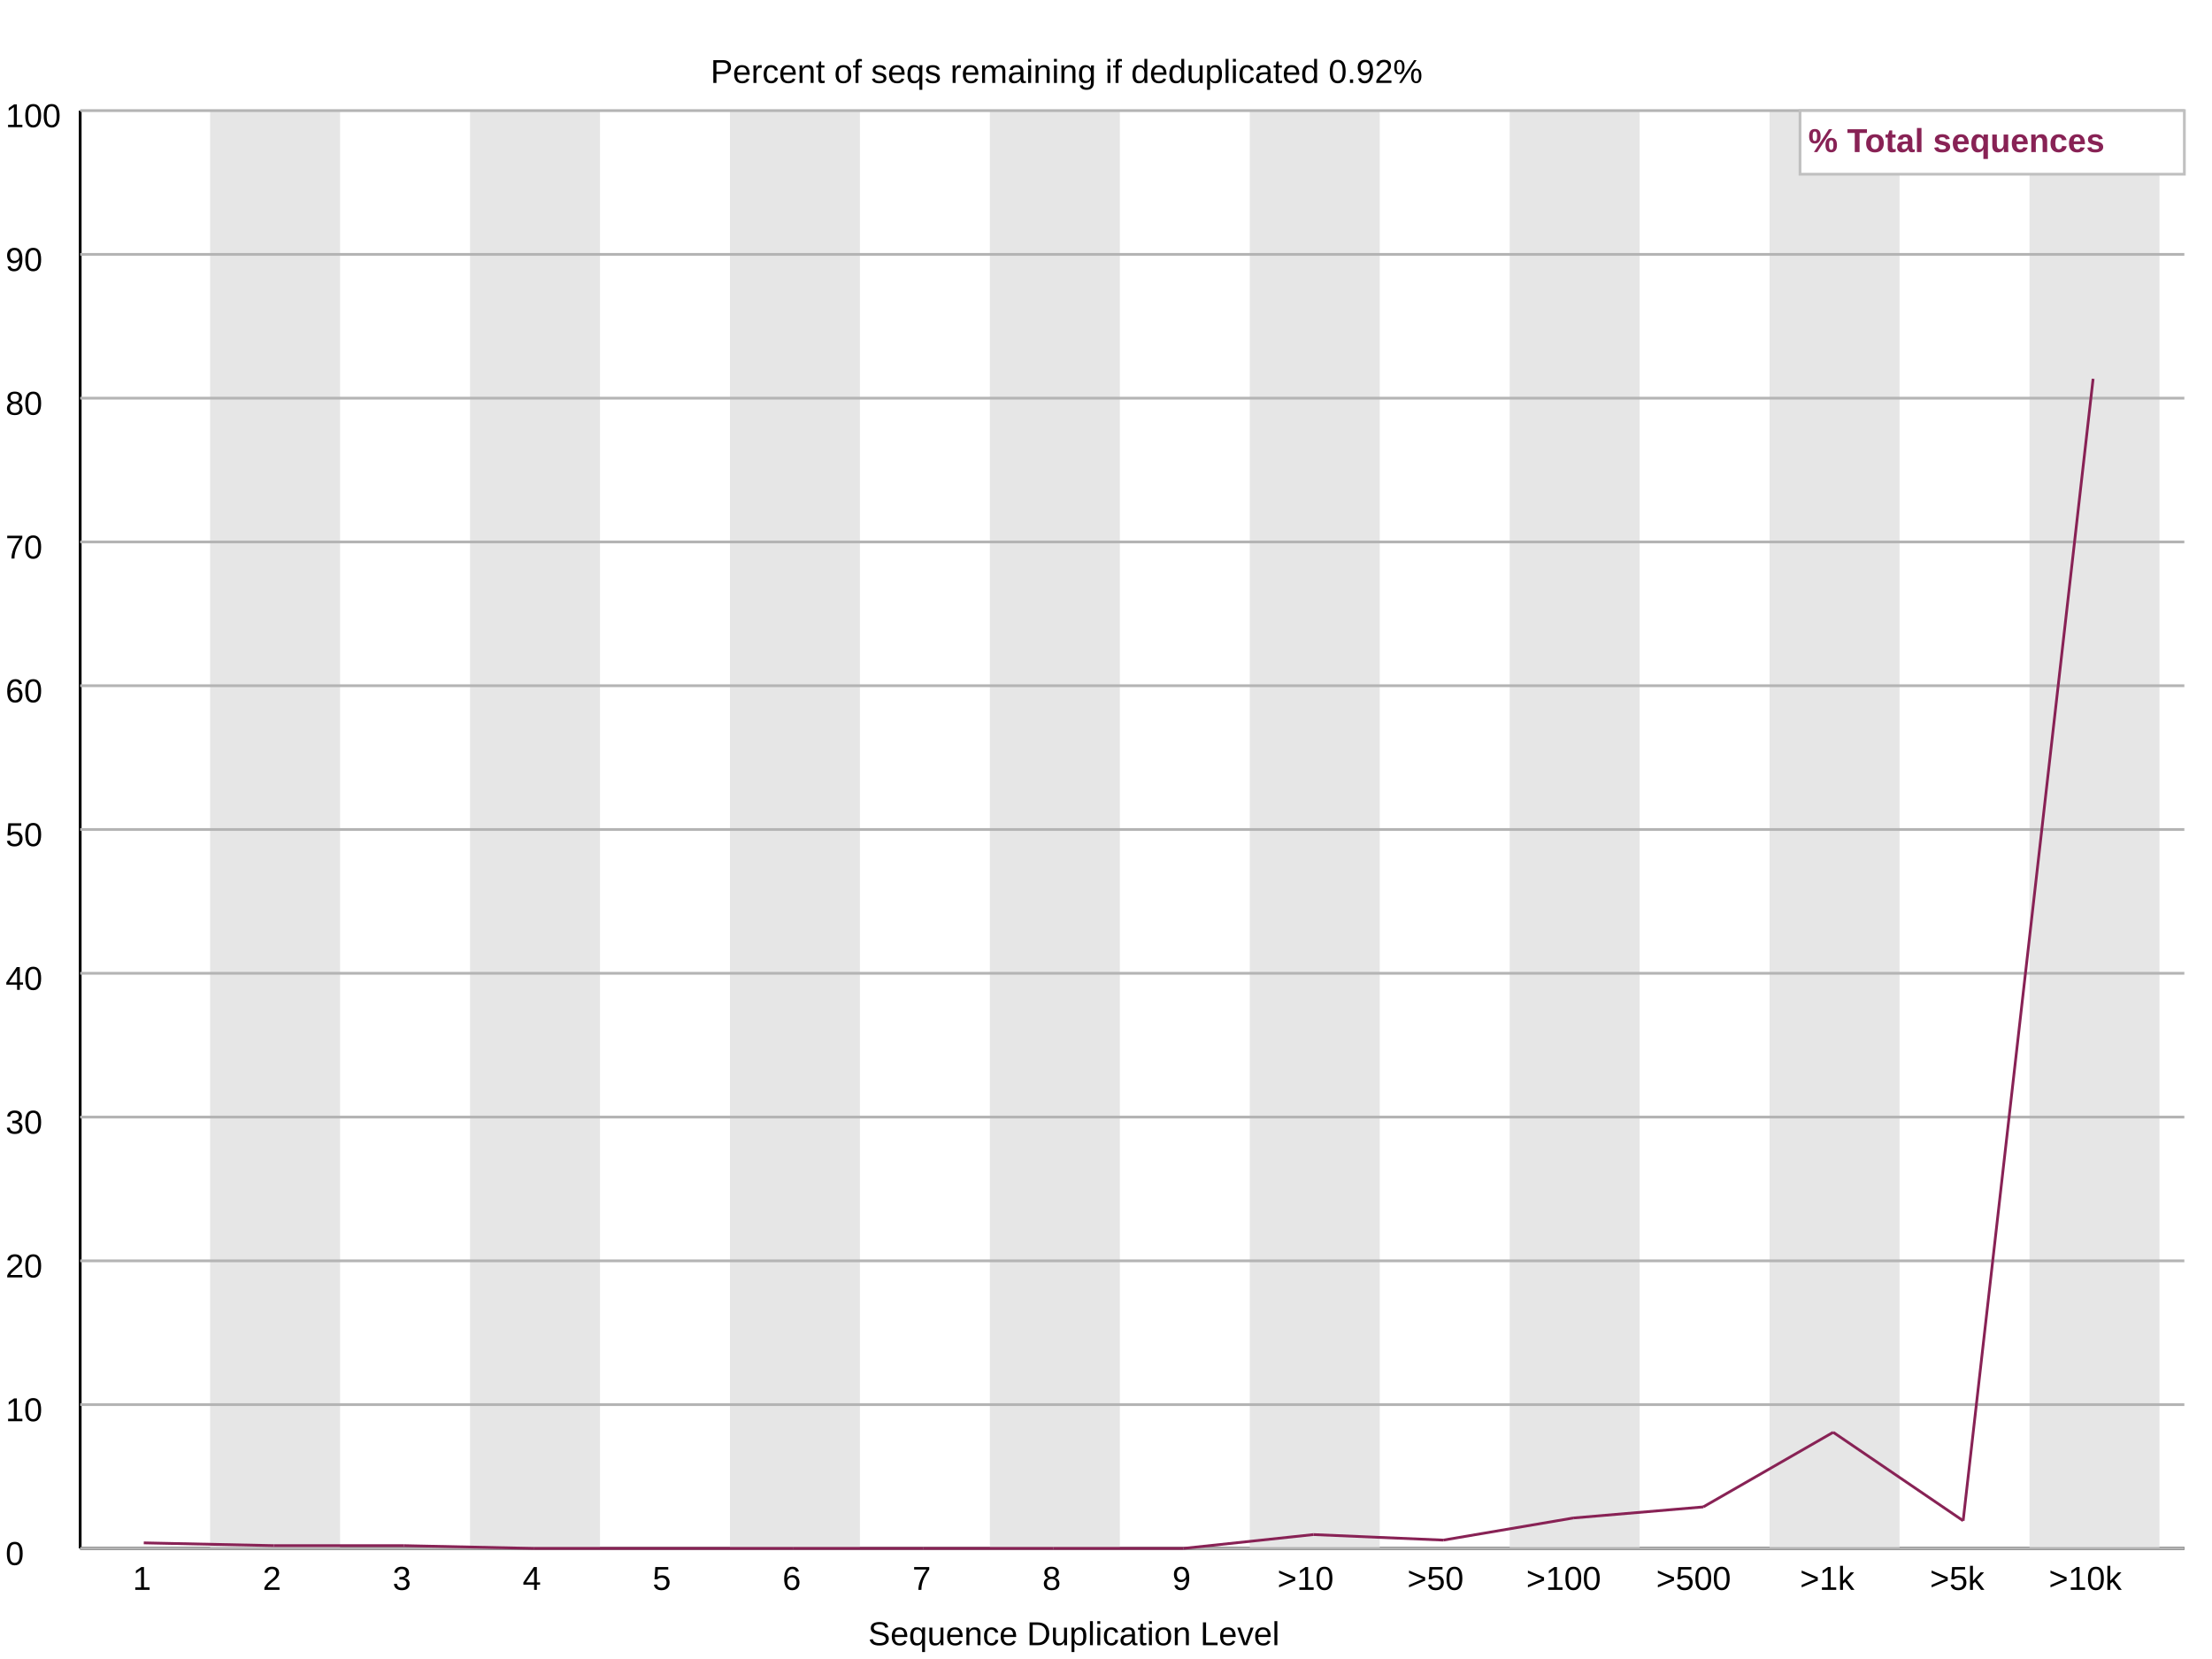
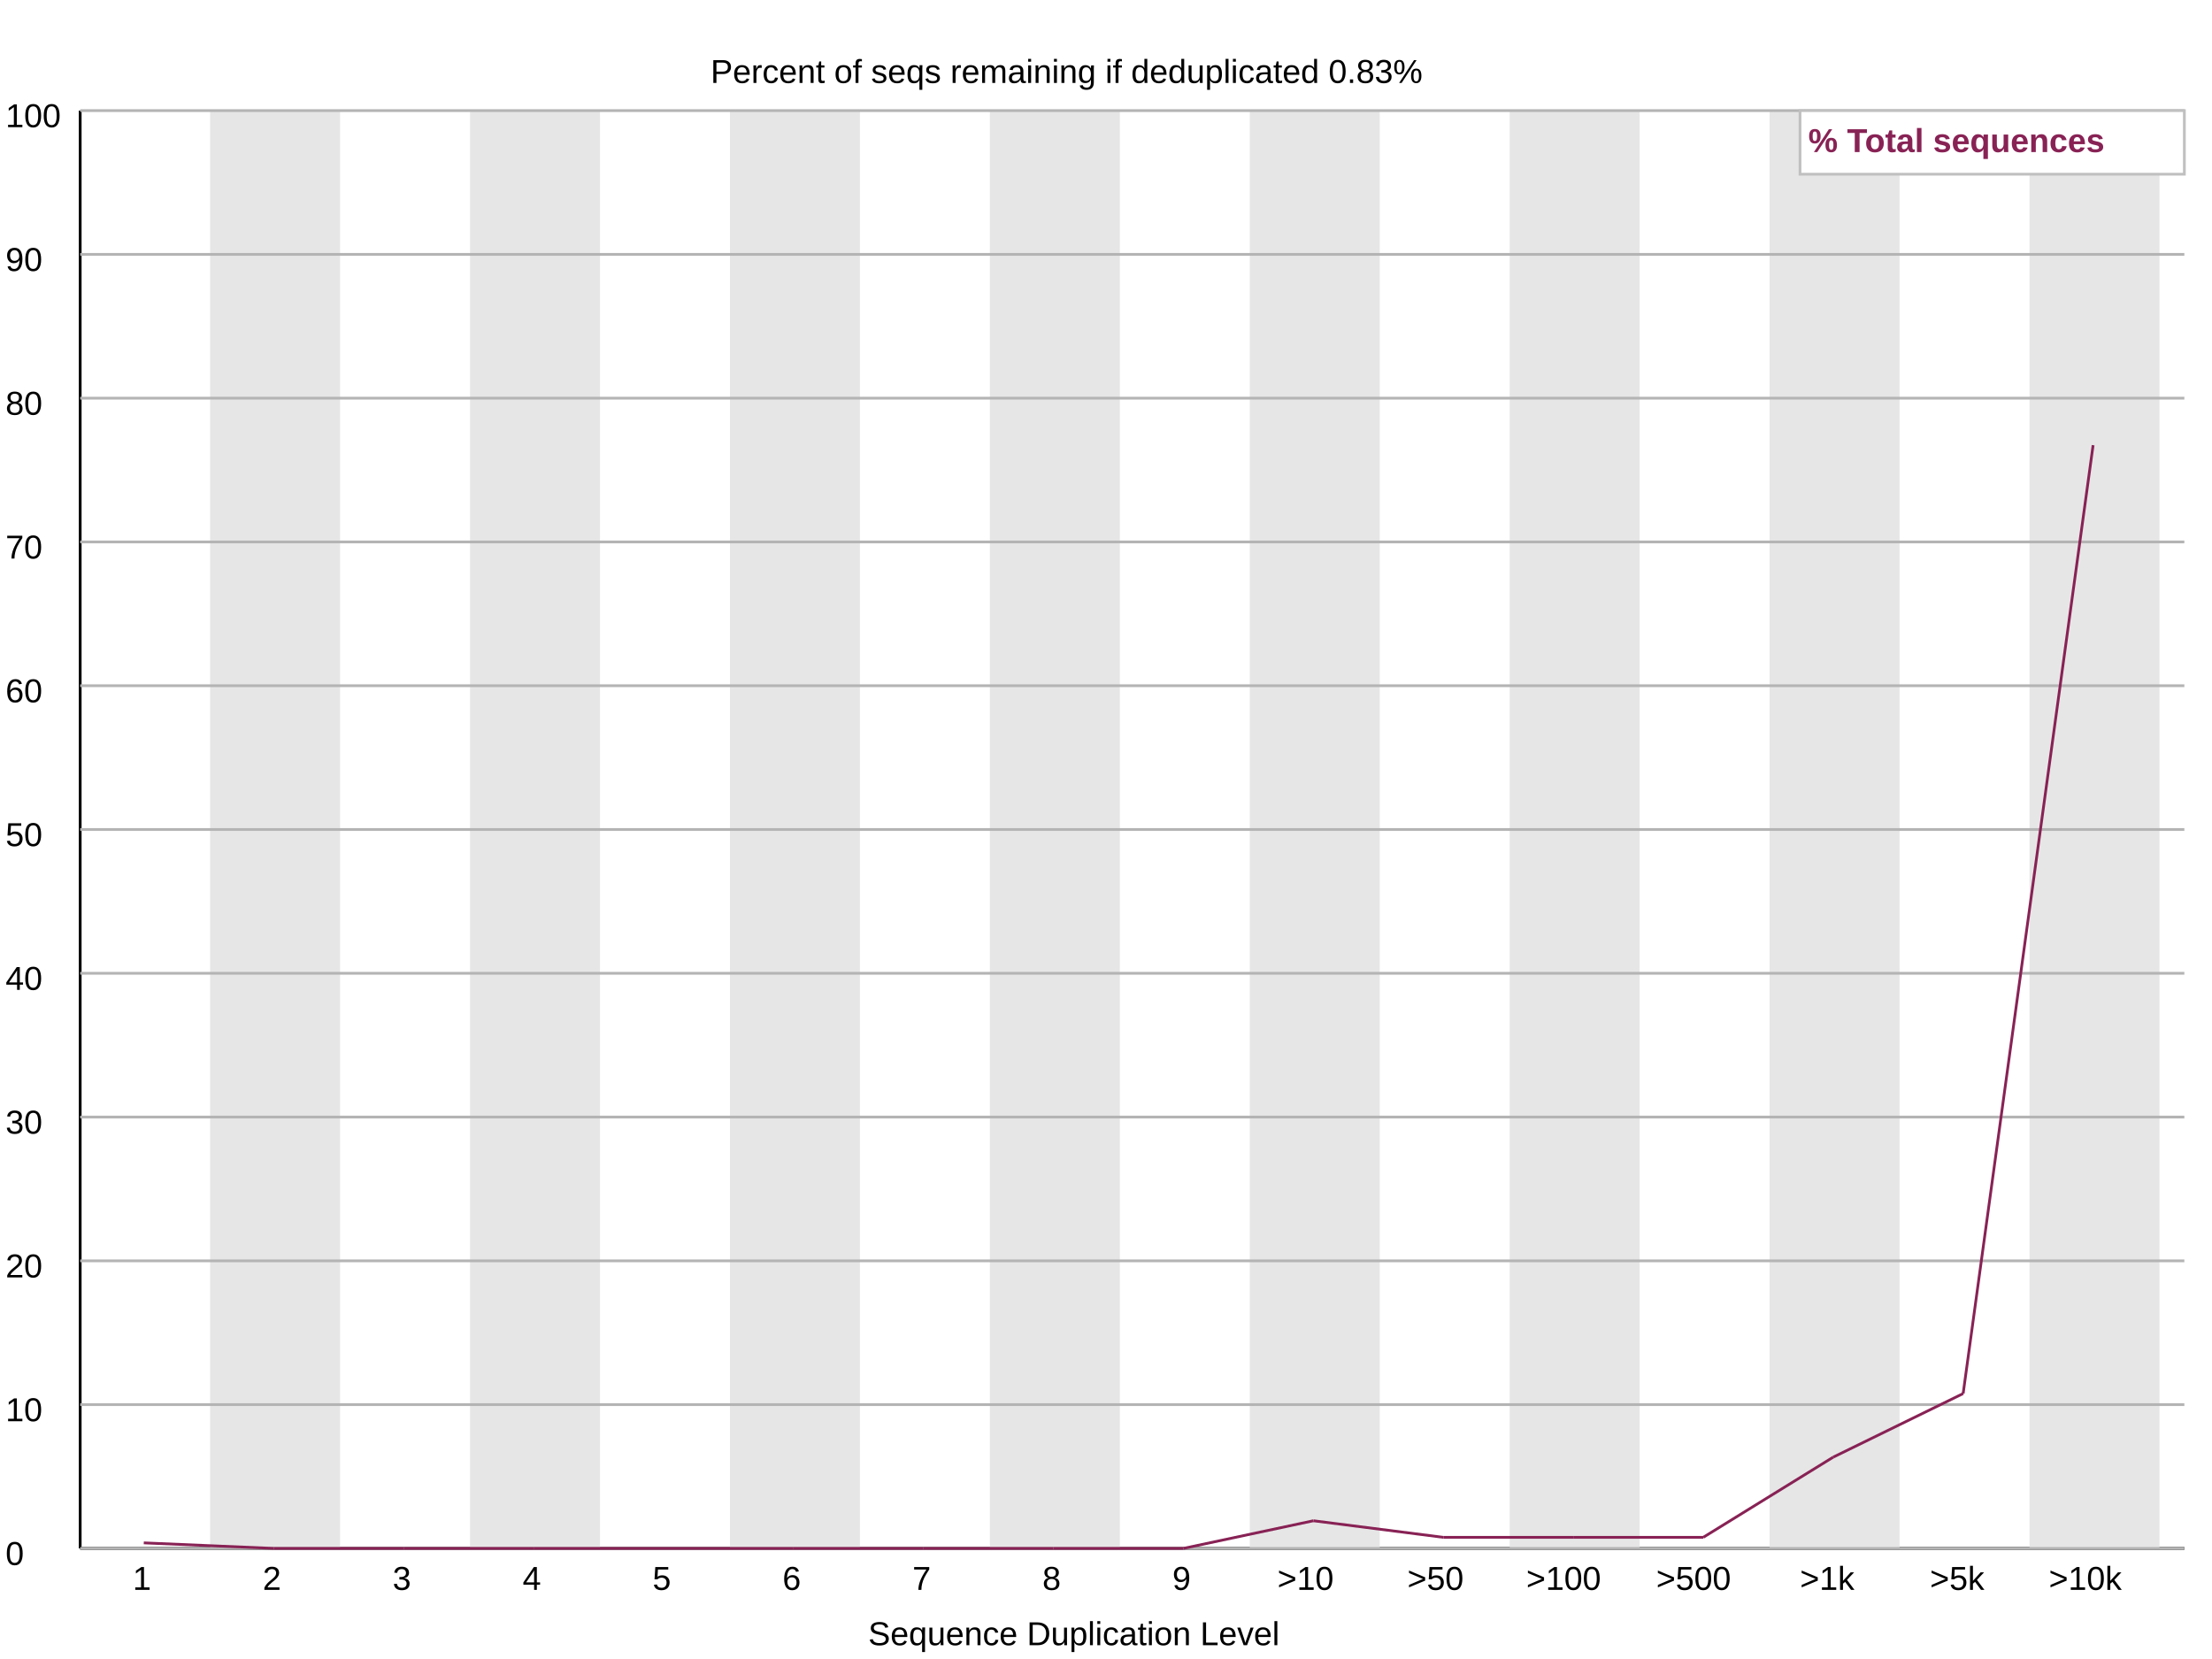
<svg xmlns="http://www.w3.org/2000/svg" width="800" height="600" version="1.1">
  <rect width="800" height="600" x="0" y="0" style="fill:rgb(238,238,238);stroke:none" />
  <rect width="800" height="600" x="0" y="0" style="fill:rgb(255,255,255);stroke:none" />
  <text x="2" y="566" fill="rgb(0,0,0)" font-family="Arial" font-size="12">0</text>
  <text x="2" y="514" fill="rgb(0,0,0)" font-family="Arial" font-size="12">10</text>
  <text x="2" y="462" fill="rgb(0,0,0)" font-family="Arial" font-size="12">20</text>
  <text x="2" y="410" fill="rgb(0,0,0)" font-family="Arial" font-size="12">30</text>
  <text x="2" y="358" fill="rgb(0,0,0)" font-family="Arial" font-size="12">40</text>
  <text x="2" y="306" fill="rgb(0,0,0)" font-family="Arial" font-size="12">50</text>
  <text x="2" y="254" fill="rgb(0,0,0)" font-family="Arial" font-size="12">60</text>
  <text x="2" y="202" fill="rgb(0,0,0)" font-family="Arial" font-size="12">70</text>
  <text x="2" y="150" fill="rgb(0,0,0)" font-family="Arial" font-size="12">80</text>
  <text x="2" y="98" fill="rgb(0,0,0)" font-family="Arial" font-size="12">90</text>
  <text x="2" y="46" fill="rgb(0,0,0)" font-family="Arial" font-size="12">100</text>
-   <text x="257" y="30" fill="rgb(0,0,0)" font-family="Arial" font-size="12">Percent of seqs remaining if deduplicated 0.92%</text>
+   <text x="257" y="30" fill="rgb(0,0,0)" font-family="Arial" font-size="12">Percent of seqs remaining if deduplicated 0.83%</text>
  <line x1="29" y1="560" x2="790" y2="560" stroke="rgb(0,0,0)" stroke-width="1" />
  <line x1="29" y1="560" x2="29" y2="40" stroke="rgb(0,0,0)" stroke-width="1" />
  <text x="314" y="595" fill="rgb(0,0,0)" font-family="Arial" font-size="12">Sequence Duplication Level</text>
  <text x="48" y="575" fill="rgb(0,0,0)" font-family="Arial" font-size="12">1</text>
  <rect width="47" height="520" x="76" y="40" style="fill:rgb(230,230,230);stroke:none" />
  <text x="95" y="575" fill="rgb(0,0,0)" font-family="Arial" font-size="12">2</text>
  <text x="142" y="575" fill="rgb(0,0,0)" font-family="Arial" font-size="12">3</text>
  <rect width="47" height="520" x="170" y="40" style="fill:rgb(230,230,230);stroke:none" />
  <text x="189" y="575" fill="rgb(0,0,0)" font-family="Arial" font-size="12">4</text>
  <text x="236" y="575" fill="rgb(0,0,0)" font-family="Arial" font-size="12">5</text>
  <rect width="47" height="520" x="264" y="40" style="fill:rgb(230,230,230);stroke:none" />
  <text x="283" y="575" fill="rgb(0,0,0)" font-family="Arial" font-size="12">6</text>
  <text x="330" y="575" fill="rgb(0,0,0)" font-family="Arial" font-size="12">7</text>
  <rect width="47" height="520" x="358" y="40" style="fill:rgb(230,230,230);stroke:none" />
  <text x="377" y="575" fill="rgb(0,0,0)" font-family="Arial" font-size="12">8</text>
  <text x="424" y="575" fill="rgb(0,0,0)" font-family="Arial" font-size="12">9</text>
  <rect width="47" height="520" x="452" y="40" style="fill:rgb(230,230,230);stroke:none" />
  <text x="462" y="575" fill="rgb(0,0,0)" font-family="Arial" font-size="12">&gt;10</text>
  <text x="509" y="575" fill="rgb(0,0,0)" font-family="Arial" font-size="12">&gt;50</text>
  <rect width="47" height="520" x="546" y="40" style="fill:rgb(230,230,230);stroke:none" />
  <text x="552" y="575" fill="rgb(0,0,0)" font-family="Arial" font-size="12">&gt;100</text>
  <text x="599" y="575" fill="rgb(0,0,0)" font-family="Arial" font-size="12">&gt;500</text>
  <rect width="47" height="520" x="640" y="40" style="fill:rgb(230,230,230);stroke:none" />
  <text x="651" y="575" fill="rgb(0,0,0)" font-family="Arial" font-size="12">&gt;1k</text>
  <text x="698" y="575" fill="rgb(0,0,0)" font-family="Arial" font-size="12">&gt;5k</text>
  <rect width="47" height="520" x="734" y="40" style="fill:rgb(230,230,230);stroke:none" />
  <text x="741" y="575" fill="rgb(0,0,0)" font-family="Arial" font-size="12">&gt;10k</text>
  <line x1="29" y1="560" x2="790" y2="560" stroke="rgb(180,180,180)" stroke-width="1" />
  <line x1="29" y1="508" x2="790" y2="508" stroke="rgb(180,180,180)" stroke-width="1" />
  <line x1="29" y1="456" x2="790" y2="456" stroke="rgb(180,180,180)" stroke-width="1" />
  <line x1="29" y1="404" x2="790" y2="404" stroke="rgb(180,180,180)" stroke-width="1" />
  <line x1="29" y1="352" x2="790" y2="352" stroke="rgb(180,180,180)" stroke-width="1" />
  <line x1="29" y1="300" x2="790" y2="300" stroke="rgb(180,180,180)" stroke-width="1" />
  <line x1="29" y1="248" x2="790" y2="248" stroke="rgb(180,180,180)" stroke-width="1" />
  <line x1="29" y1="196" x2="790" y2="196" stroke="rgb(180,180,180)" stroke-width="1" />
  <line x1="29" y1="144" x2="790" y2="144" stroke="rgb(180,180,180)" stroke-width="1" />
  <line x1="29" y1="92" x2="790" y2="92" stroke="rgb(180,180,180)" stroke-width="1" />
  <line x1="29" y1="40" x2="790" y2="40" stroke="rgb(180,180,180)" stroke-width="1" />
-   <line x1="52" y1="558" x2="99" y2="559" stroke="rgb(136,34,85)" stroke-width="1" />
-   <line x1="99" y1="559" x2="146" y2="559" stroke="rgb(136,34,85)" stroke-width="1" />
-   <line x1="146" y1="559" x2="193" y2="560" stroke="rgb(136,34,85)" stroke-width="1" />
+   <line x1="52" y1="558" x2="99" y2="560" stroke="rgb(136,34,85)" stroke-width="1" />
+   <line x1="99" y1="560" x2="146" y2="560" stroke="rgb(136,34,85)" stroke-width="1" />
+   <line x1="146" y1="560" x2="193" y2="560" stroke="rgb(136,34,85)" stroke-width="1" />
  <line x1="193" y1="560" x2="240" y2="560" stroke="rgb(136,34,85)" stroke-width="1" />
  <line x1="240" y1="560" x2="287" y2="560" stroke="rgb(136,34,85)" stroke-width="1" />
  <line x1="287" y1="560" x2="334" y2="560" stroke="rgb(136,34,85)" stroke-width="1" />
  <line x1="334" y1="560" x2="381" y2="560" stroke="rgb(136,34,85)" stroke-width="1" />
  <line x1="381" y1="560" x2="428" y2="560" stroke="rgb(136,34,85)" stroke-width="1" />
-   <line x1="428" y1="560" x2="475" y2="555" stroke="rgb(136,34,85)" stroke-width="1" />
-   <line x1="475" y1="555" x2="522" y2="557" stroke="rgb(136,34,85)" stroke-width="1" />
-   <line x1="522" y1="557" x2="569" y2="549" stroke="rgb(136,34,85)" stroke-width="1" />
-   <line x1="569" y1="549" x2="616" y2="545" stroke="rgb(136,34,85)" stroke-width="1" />
-   <line x1="616" y1="545" x2="663" y2="518" stroke="rgb(136,34,85)" stroke-width="1" />
-   <line x1="663" y1="518" x2="710" y2="550" stroke="rgb(136,34,85)" stroke-width="1" />
-   <line x1="710" y1="550" x2="757" y2="137" stroke="rgb(136,34,85)" stroke-width="1" />
+   <line x1="428" y1="560" x2="475" y2="550" stroke="rgb(136,34,85)" stroke-width="1" />
+   <line x1="475" y1="550" x2="522" y2="556" stroke="rgb(136,34,85)" stroke-width="1" />
+   <line x1="522" y1="556" x2="569" y2="556" stroke="rgb(136,34,85)" stroke-width="1" />
+   <line x1="569" y1="556" x2="616" y2="556" stroke="rgb(136,34,85)" stroke-width="1" />
+   <line x1="616" y1="556" x2="663" y2="527" stroke="rgb(136,34,85)" stroke-width="1" />
+   <line x1="663" y1="527" x2="710" y2="504" stroke="rgb(136,34,85)" stroke-width="1" />
+   <line x1="710" y1="504" x2="757" y2="161" stroke="rgb(136,34,85)" stroke-width="1" />
  <rect width="139" height="23" x="651" y="40" style="fill:rgb(255,255,255);stroke:none" />
  <rect width="139" height="23" x="651" y="40" rx="0" ry="0" style="fill:none;stroke-width:1;stroke:rgb(192,192,192)" />
  <text x="654" y="55" fill="rgb(136,34,85)" font-family="Arial" font-size="12" font-weight="bold">% Total sequences</text>
</svg>
